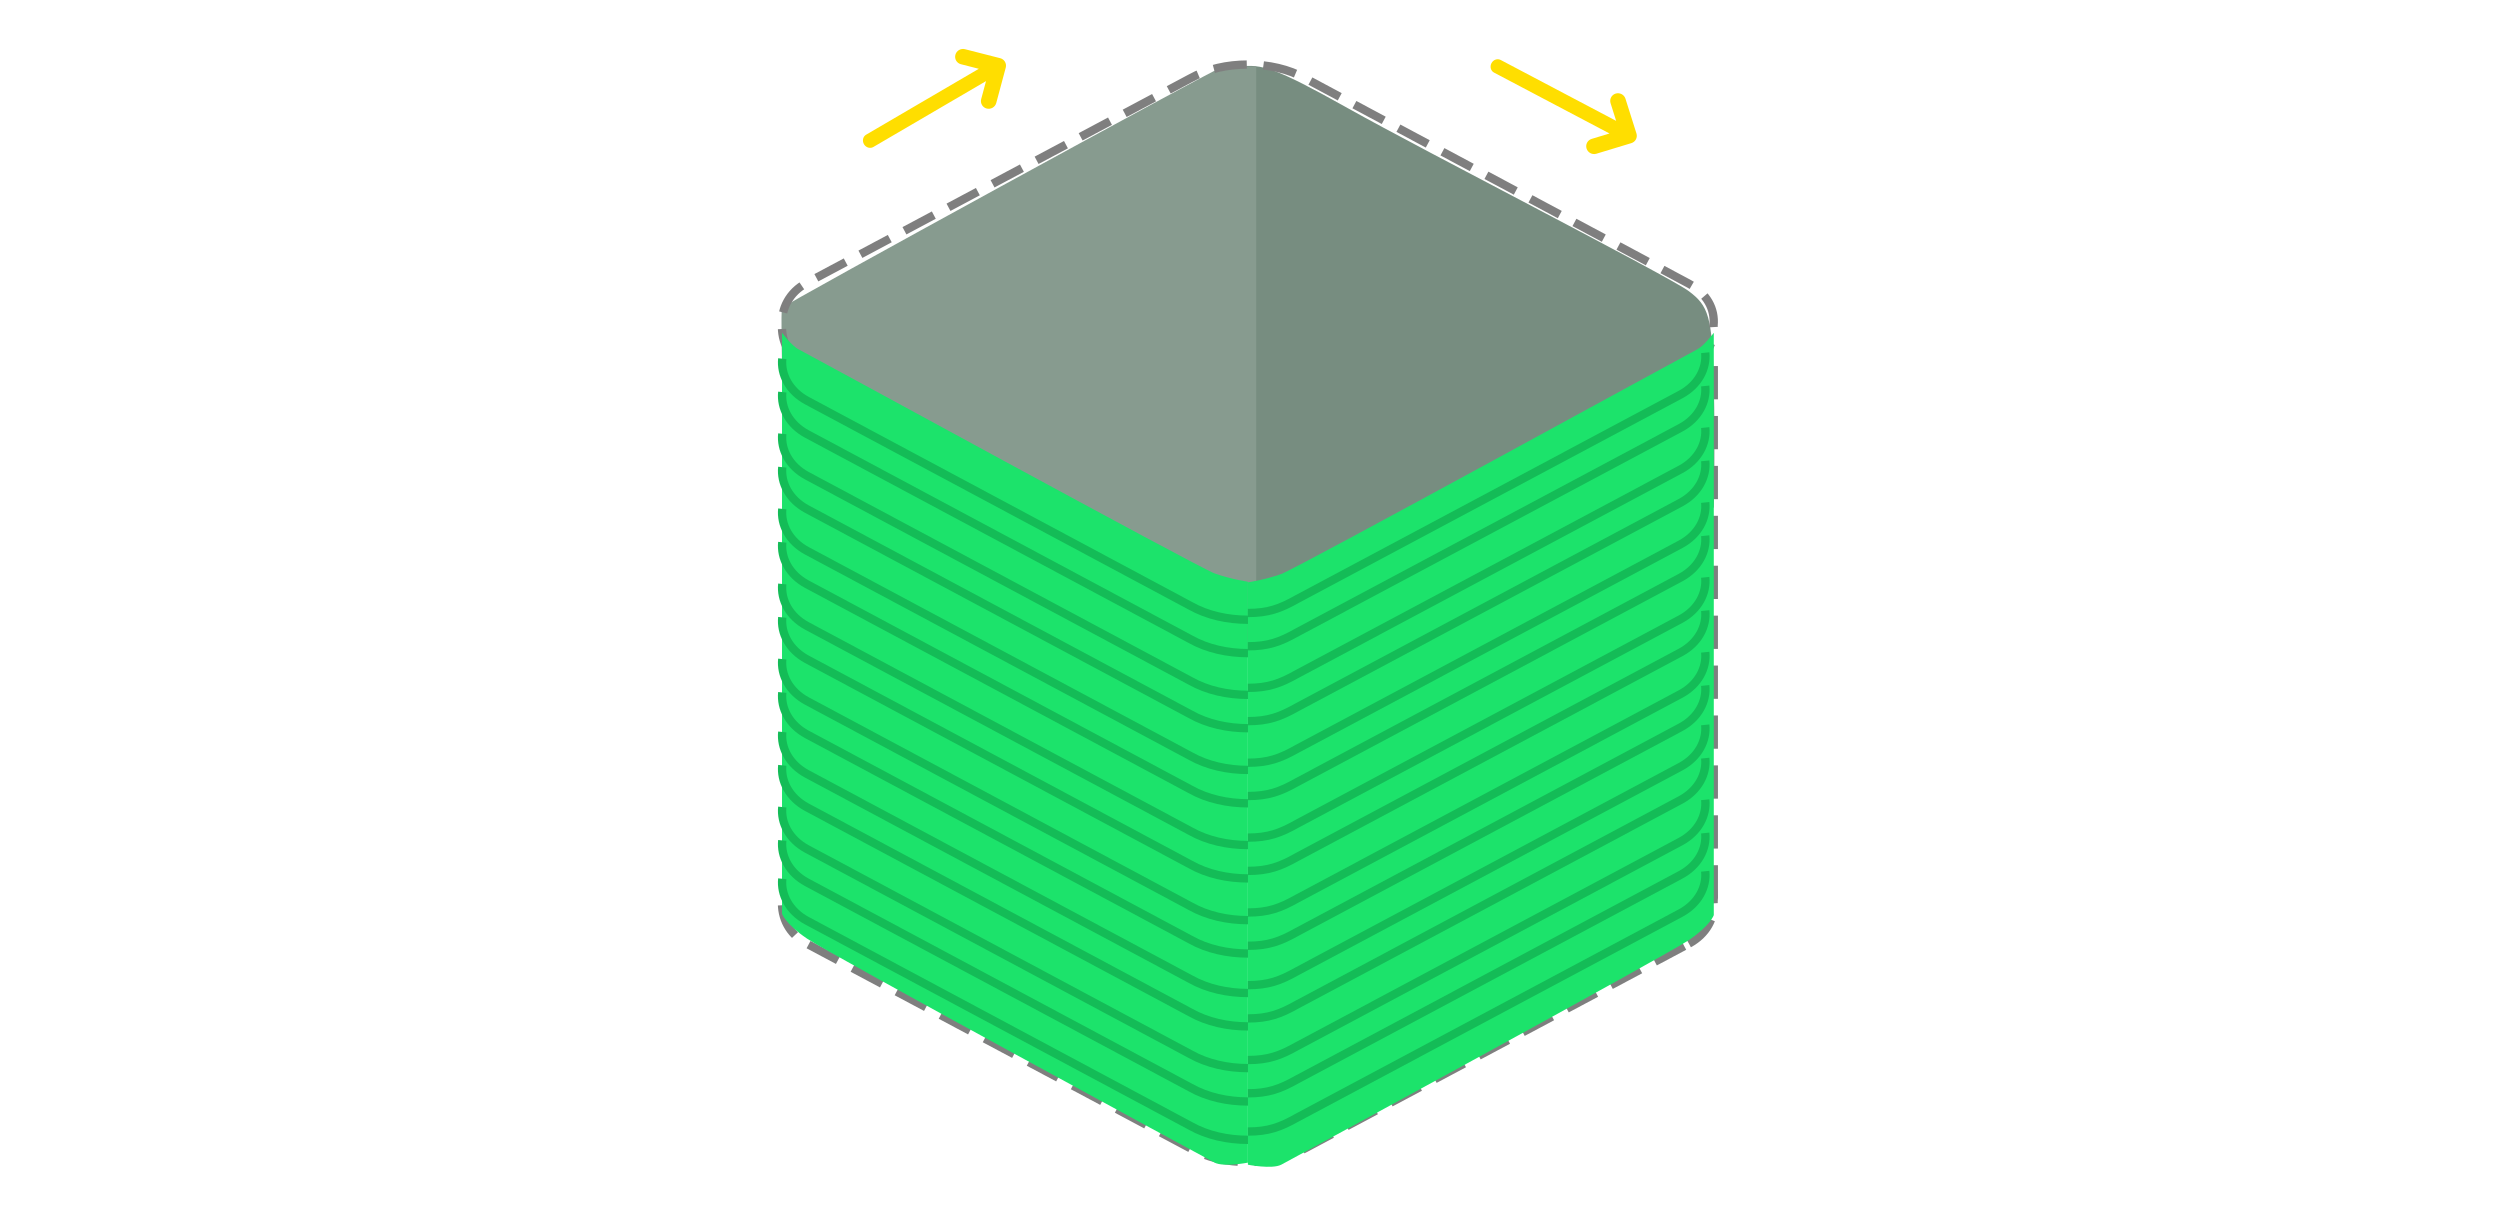
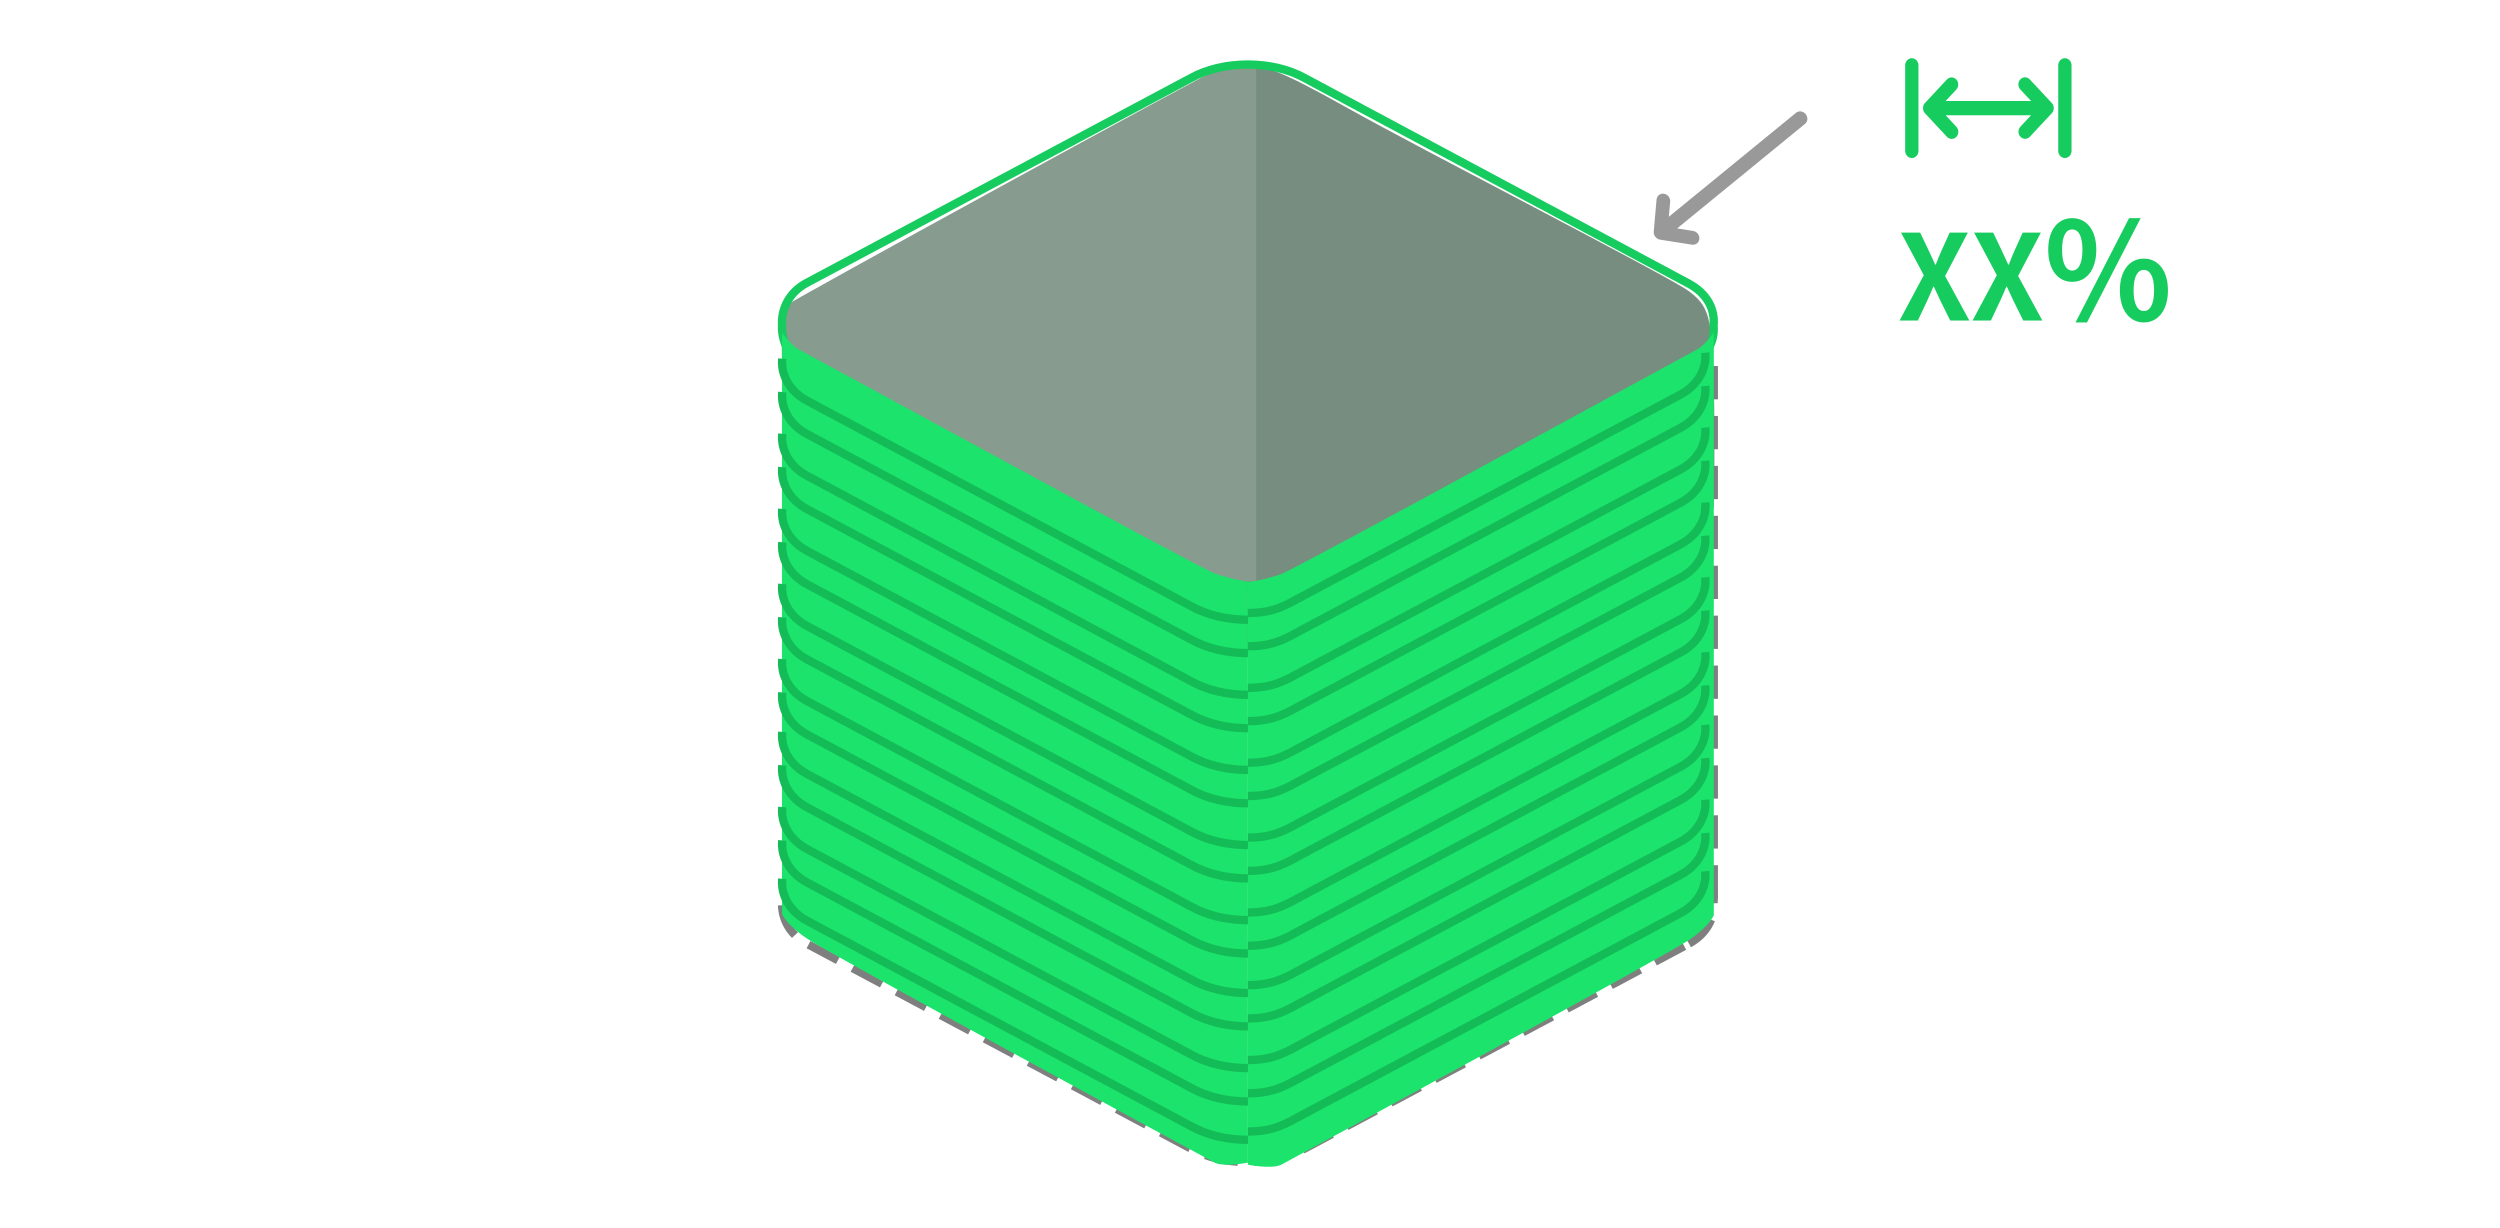
<svg xmlns="http://www.w3.org/2000/svg" width="300.5px" height="147.5px">
  <path fill-rule="evenodd" fill="none" d="M-0.002,-0.001 L299.998,-0.001 L299.998,146.999 L-0.002,146.999 L-0.002,-0.001 Z" />
  <path fill-rule="evenodd" fill="rgb(119, 141, 128)" d="M148.998,8.000 C151.628,7.693 153.162,8.044 161.999,13.000 C171.118,18.114 200.663,33.245 202.998,35.000 C205.335,36.754 205.817,37.986 205.999,46.000 C206.180,54.013 205.999,61.000 205.999,61.000 L148.998,79.000 L145.999,62.000 C145.999,62.000 146.369,8.307 148.998,8.000 Z" />
-   <path fill-rule="evenodd" fill="rgb(135, 155, 143)" d="M93.999,44.000 C93.999,44.000 93.853,37.339 93.999,37.000 C94.144,36.661 146.531,8.000 146.999,8.000 C147.110,7.999 148.229,7.999 149.256,8.000 C150.164,8.000 150.998,8.000 150.998,8.000 L150.998,11.000 L150.998,74.000 L93.999,44.000 Z" />
-   <path fill-rule="evenodd" stroke="rgb(127, 127, 127)" stroke-width="1px" stroke-dasharray="4, 2" stroke-linecap="butt" stroke-linejoin="miter" fill="none" d="M203.009,113.420 C205.147,112.271 206.161,110.277 205.968,108.395 C206.175,106.401 205.147,104.517 203.009,103.369 L156.921,78.698 C154.880,77.550 152.436,77.024 149.991,77.024 C147.547,77.024 145.089,77.550 143.047,78.698 L96.960,103.272 C94.821,104.421 93.905,106.415 94.002,108.297 C93.905,110.290 94.821,112.271 96.960,113.420 L143.047,138.006 C145.089,139.156 147.534,139.682 149.991,139.682 C152.436,139.682 154.880,139.156 156.921,138.006 L203.009,113.420 Z" />
-   <path fill-rule="evenodd" stroke="rgb(127, 127, 127)" stroke-width="1px" stroke-dasharray="4, 2" stroke-linecap="butt" stroke-linejoin="miter" fill="none" d="M203.009,44.154 C205.147,43.005 206.161,41.011 205.968,39.129 C206.175,37.135 205.147,35.252 203.009,34.102 L156.921,9.432 C154.880,8.283 152.436,7.758 149.991,7.758 C147.547,7.758 145.089,8.283 143.047,9.432 L96.960,34.006 C94.821,35.155 93.905,37.149 94.002,39.031 C93.905,41.025 94.821,43.005 96.960,44.154 L143.047,68.740 C145.089,69.890 147.534,70.416 149.991,70.416 C152.436,70.416 154.880,69.890 156.921,68.740 L203.009,44.154 Z" />
+   <path fill-rule="evenodd" fill="rgb(135, 155, 143)" d="M93.999,44.000 C93.999,44.000 93.853,37.339 93.999,37.000 C94.144,36.661 146.531,8.001 146.999,8.000 C147.110,8.000 148.229,8.000 149.256,8.000 C150.164,8.000 150.998,8.000 150.998,8.000 L150.998,11.000 L150.998,74.000 L93.999,44.000 Z" />
+   <path fill-rule="evenodd" stroke="rgb(127, 127, 127)" stroke-width="1px" stroke-dasharray="4, 2" stroke-linecap="butt" stroke-linejoin="miter" fill="none" d="M203.009,113.420 C205.147,112.271 206.161,110.277 205.968,108.395 C206.175,106.401 205.147,104.518 203.009,103.369 L156.921,78.699 C154.880,77.550 152.436,77.024 149.991,77.024 C147.547,77.024 145.089,77.550 143.047,78.699 L96.960,103.272 C94.821,104.421 93.905,106.415 94.002,108.297 C93.905,110.291 94.821,112.271 96.960,113.420 L143.047,138.006 C145.089,139.156 147.534,139.682 149.991,139.682 C152.436,139.682 154.880,139.156 156.921,138.006 L203.009,113.420 Z" />
+   <path fill-rule="evenodd" stroke="rgb(23, 204, 95)" stroke-width="1px" stroke-linecap="butt" stroke-linejoin="miter" fill="none" d="M203.009,44.154 C205.147,43.005 206.161,41.011 205.968,39.129 C206.175,37.136 205.147,35.252 203.009,34.102 L156.921,9.433 C154.880,8.283 152.436,7.758 149.991,7.758 C147.547,7.758 145.089,8.283 143.047,9.433 L96.960,34.006 C94.821,35.155 93.905,37.149 94.002,39.031 C93.905,41.025 94.821,43.005 96.960,44.154 L143.047,68.741 C145.089,69.890 147.534,70.416 149.991,70.416 C152.436,70.416 154.880,69.890 156.921,68.741 L203.009,44.154 Z" />
  <path fill-rule="evenodd" stroke="rgb(127, 127, 127)" stroke-width="1px" stroke-dasharray="4, 2" stroke-linecap="butt" stroke-linejoin="miter" fill="none" d="M94.997,43.999 L94.997,107.999 " />
  <path fill-rule="evenodd" stroke="rgb(127, 127, 127)" stroke-width="1px" stroke-dasharray="4, 2" stroke-linecap="butt" stroke-linejoin="miter" fill="none" d="M205.997,43.999 L205.997,107.999 " />
-   <path fill-rule="evenodd" stroke="rgb(127, 127, 127)" stroke-width="1px" stroke-dasharray="4, 2" stroke-linecap="butt" stroke-linejoin="miter" fill="none" d="M150.997,71.998 L150.997,139.998 " />
-   <path fill-rule="evenodd" fill="rgb(28, 227, 107)" d="M149.998,69.999 C149.998,69.999 152.061,69.694 153.998,68.999 C155.936,68.305 203.218,42.372 203.998,41.999 C204.779,41.627 205.998,40.000 205.998,40.000 L205.998,110.000 C205.998,110.000 205.599,111.233 202.998,113.000 C200.399,114.767 155.104,139.436 153.998,140.000 C152.893,140.563 149.998,140.000 149.998,140.000 L149.998,69.999 Z" />
+   <path fill-rule="evenodd" stroke="rgb(127, 127, 127)" stroke-width="1px" stroke-dasharray="4, 2" stroke-linecap="butt" stroke-linejoin="miter" fill="none" d="M150.997,71.999 L150.997,139.998 " />
+   <path fill-rule="evenodd" fill="rgb(28, 227, 107)" d="M149.998,70.000 C149.998,70.000 152.061,69.694 153.998,69.000 C155.936,68.305 203.218,42.372 203.998,42.000 C204.779,41.628 205.998,40.000 205.998,40.000 L205.998,110.000 C205.998,110.000 205.599,111.233 202.998,113.000 C200.399,114.767 155.104,139.436 153.998,140.000 C152.893,140.563 149.998,140.000 149.998,140.000 L149.998,70.000 Z" />
  <path fill-rule="evenodd" fill="rgb(28, 227, 107)" d="M149.998,69.925 C149.998,69.925 147.936,69.620 145.999,68.927 C144.061,68.235 96.779,42.366 95.998,41.995 C95.218,41.623 93.998,40.000 93.998,40.000 L93.998,109.825 C93.998,109.825 94.399,111.055 96.999,112.818 C99.598,114.580 144.893,139.188 145.999,139.750 C147.104,140.312 149.998,139.750 149.998,139.750 L149.998,69.925 Z" />
  <path fill-rule="evenodd" stroke="rgb(20, 188, 87)" stroke-width="1px" stroke-linecap="butt" stroke-linejoin="miter" fill="none" d="M149.992,136.011 C152.436,136.011 153.880,135.485 155.921,134.336 L202.010,109.749 C204.148,108.600 205.162,106.606 204.968,104.724 " />
-   <path fill-rule="evenodd" stroke="rgb(20, 188, 87)" stroke-width="1px" stroke-linecap="butt" stroke-linejoin="miter" fill="none" d="M149.992,131.416 C152.436,131.416 153.880,130.890 155.921,129.741 L202.010,105.154 C204.148,104.005 205.162,102.011 204.968,100.129 " />
-   <path fill-rule="evenodd" stroke="rgb(20, 188, 87)" stroke-width="1px" stroke-linecap="butt" stroke-linejoin="miter" fill="none" d="M149.992,127.416 C152.436,127.416 153.880,126.890 155.921,125.741 L202.010,101.154 C204.148,100.005 205.162,98.011 204.968,96.129 " />
-   <path fill-rule="evenodd" stroke="rgb(20, 188, 87)" stroke-width="1px" stroke-linecap="butt" stroke-linejoin="miter" fill="none" d="M149.992,122.416 C152.436,122.416 153.880,121.890 155.921,120.741 L202.010,96.154 C204.148,95.005 205.162,93.011 204.968,91.129 " />
+   <path fill-rule="evenodd" stroke="rgb(20, 188, 87)" stroke-width="1px" stroke-linecap="butt" stroke-linejoin="miter" fill="none" d="M149.992,131.416 C152.436,131.416 153.880,130.890 155.921,129.741 L202.010,105.154 C204.148,104.005 205.162,102.012 204.968,100.129 " />
+   <path fill-rule="evenodd" stroke="rgb(20, 188, 87)" stroke-width="1px" stroke-linecap="butt" stroke-linejoin="miter" fill="none" d="M149.992,127.416 C152.436,127.416 153.880,126.890 155.921,125.741 L202.010,101.154 C204.148,100.005 205.162,98.012 204.968,96.129 " />
+   <path fill-rule="evenodd" stroke="rgb(20, 188, 87)" stroke-width="1px" stroke-linecap="butt" stroke-linejoin="miter" fill="none" d="M149.992,122.416 C152.436,122.416 153.880,121.890 155.921,120.741 L202.010,96.154 C204.148,95.005 205.162,93.012 204.968,91.129 " />
  <path fill-rule="evenodd" stroke="rgb(20, 188, 87)" stroke-width="1px" stroke-linecap="butt" stroke-linejoin="miter" fill="none" d="M149.992,118.416 C152.436,118.416 153.880,117.890 155.921,116.741 L202.010,92.154 C204.148,91.005 205.162,89.012 204.968,87.129 " />
-   <path fill-rule="evenodd" stroke="rgb(20, 188, 87)" stroke-width="1px" stroke-linecap="butt" stroke-linejoin="miter" fill="none" d="M149.992,113.682 C152.436,113.682 153.880,113.156 155.921,112.007 L202.010,87.420 C204.148,86.271 205.162,84.277 204.968,82.394 " />
-   <path fill-rule="evenodd" stroke="rgb(20, 188, 87)" stroke-width="1px" stroke-linecap="butt" stroke-linejoin="miter" fill="none" d="M149.992,109.682 C152.436,109.682 153.880,109.156 155.921,108.007 L202.010,83.420 C204.148,82.271 205.162,80.277 204.968,78.394 " />
-   <path fill-rule="evenodd" stroke="rgb(20, 188, 87)" stroke-width="1px" stroke-linecap="butt" stroke-linejoin="miter" fill="none" d="M149.992,104.682 C152.436,104.682 153.880,104.156 155.921,103.006 L202.010,78.420 C204.148,77.271 205.162,75.277 204.968,73.395 " />
-   <path fill-rule="evenodd" stroke="rgb(20, 188, 87)" stroke-width="1px" stroke-linecap="butt" stroke-linejoin="miter" fill="none" d="M149.992,100.682 C152.436,100.682 153.880,100.156 155.921,99.006 L202.010,74.420 C204.148,73.271 205.162,71.277 204.968,69.395 " />
-   <path fill-rule="evenodd" stroke="rgb(20, 188, 87)" stroke-width="1px" stroke-linecap="butt" stroke-linejoin="miter" fill="none" d="M149.992,95.682 C152.436,95.682 153.880,95.156 155.921,94.007 L202.010,69.420 C204.148,68.271 205.162,66.277 204.968,64.394 " />
-   <path fill-rule="evenodd" stroke="rgb(20, 188, 87)" stroke-width="1px" stroke-linecap="butt" stroke-linejoin="miter" fill="none" d="M149.992,91.682 C152.436,91.682 153.880,91.156 155.921,90.007 L202.010,65.420 C204.148,64.271 205.162,62.277 204.968,60.395 " />
-   <path fill-rule="evenodd" stroke="rgb(20, 188, 87)" stroke-width="1px" stroke-linecap="butt" stroke-linejoin="miter" fill="none" d="M149.992,86.682 C152.436,86.682 153.880,86.156 155.921,85.006 L202.010,60.420 C204.148,59.271 205.162,57.277 204.968,55.394 " />
-   <path fill-rule="evenodd" stroke="rgb(20, 188, 87)" stroke-width="1px" stroke-linecap="butt" stroke-linejoin="miter" fill="none" d="M149.992,82.682 C152.436,82.682 153.880,82.156 155.921,81.007 L202.010,56.420 C204.148,55.271 205.162,53.277 204.968,51.394 " />
-   <path fill-rule="evenodd" stroke="rgb(20, 188, 87)" stroke-width="1px" stroke-linecap="butt" stroke-linejoin="miter" fill="none" d="M149.992,77.682 C152.436,77.682 153.880,77.156 155.921,76.006 L202.010,51.420 C204.148,50.271 205.162,48.277 204.968,46.395 " />
-   <path fill-rule="evenodd" stroke="rgb(20, 188, 87)" stroke-width="1px" stroke-linecap="butt" stroke-linejoin="miter" fill="none" d="M149.992,73.682 C152.436,73.682 153.880,73.156 155.921,72.006 L202.010,47.420 C204.148,46.271 205.162,44.277 204.968,42.395 " />
+   <path fill-rule="evenodd" stroke="rgb(20, 188, 87)" stroke-width="1px" stroke-linecap="butt" stroke-linejoin="miter" fill="none" d="M149.992,113.682 C152.436,113.682 153.880,113.156 155.921,112.007 L202.010,87.420 C204.148,86.271 205.162,84.277 204.968,82.395 " />
+   <path fill-rule="evenodd" stroke="rgb(20, 188, 87)" stroke-width="1px" stroke-linecap="butt" stroke-linejoin="miter" fill="none" d="M149.992,109.682 C152.436,109.682 153.880,109.156 155.921,108.007 L202.010,83.420 C204.148,82.271 205.162,80.277 204.968,78.395 " />
+   <path fill-rule="evenodd" stroke="rgb(20, 188, 87)" stroke-width="1px" stroke-linecap="butt" stroke-linejoin="miter" fill="none" d="M149.992,104.682 C152.436,104.682 153.880,104.156 155.921,103.007 L202.010,78.420 C204.148,77.271 205.162,75.277 204.968,73.395 " />
+   <path fill-rule="evenodd" stroke="rgb(20, 188, 87)" stroke-width="1px" stroke-linecap="butt" stroke-linejoin="miter" fill="none" d="M149.992,100.682 C152.436,100.682 153.880,100.156 155.921,99.007 L202.010,74.420 C204.148,73.271 205.162,71.277 204.968,69.395 " />
+   <path fill-rule="evenodd" stroke="rgb(20, 188, 87)" stroke-width="1px" stroke-linecap="butt" stroke-linejoin="miter" fill="none" d="M149.992,95.682 C152.436,95.682 153.880,95.156 155.921,94.007 L202.010,69.420 C204.148,68.271 205.162,66.277 204.968,64.395 " />
+   <path fill-rule="evenodd" stroke="rgb(20, 188, 87)" stroke-width="1px" stroke-linecap="butt" stroke-linejoin="miter" fill="none" d="M149.992,91.682 C152.436,91.682 153.880,91.156 155.921,90.007 L202.010,65.420 C204.148,64.271 205.162,62.278 204.968,60.395 " />
+   <path fill-rule="evenodd" stroke="rgb(20, 188, 87)" stroke-width="1px" stroke-linecap="butt" stroke-linejoin="miter" fill="none" d="M149.992,86.682 C152.436,86.682 153.880,86.156 155.921,85.007 L202.010,60.420 C204.148,59.271 205.162,57.277 204.968,55.395 " />
+   <path fill-rule="evenodd" stroke="rgb(20, 188, 87)" stroke-width="1px" stroke-linecap="butt" stroke-linejoin="miter" fill="none" d="M149.992,82.682 C152.436,82.682 153.880,82.156 155.921,81.007 L202.010,56.420 C204.148,55.271 205.162,53.277 204.968,51.395 " />
+   <path fill-rule="evenodd" stroke="rgb(20, 188, 87)" stroke-width="1px" stroke-linecap="butt" stroke-linejoin="miter" fill="none" d="M149.992,77.682 C152.436,77.682 153.880,77.156 155.921,76.007 L202.010,51.420 C204.148,50.271 205.162,48.277 204.968,46.395 " />
+   <path fill-rule="evenodd" stroke="rgb(20, 188, 87)" stroke-width="1px" stroke-linecap="butt" stroke-linejoin="miter" fill="none" d="M149.992,73.682 C152.436,73.682 153.880,73.156 155.921,72.007 L202.010,47.420 C204.148,46.271 205.162,44.277 204.968,42.395 " />
  <path fill-rule="evenodd" stroke="rgb(20, 188, 87)" stroke-width="1px" stroke-linecap="butt" stroke-linejoin="miter" fill="none" d="M150.004,137.008 C147.561,137.008 145.116,136.481 143.076,135.328 L96.987,110.668 C94.849,109.516 93.835,107.516 94.029,105.628 " />
-   <path fill-rule="evenodd" stroke="rgb(20, 188, 87)" stroke-width="1px" stroke-linecap="butt" stroke-linejoin="miter" fill="none" d="M150.004,132.399 C147.561,132.399 145.116,131.872 143.076,130.719 L96.987,106.060 C94.849,104.907 93.835,102.907 94.029,101.019 " />
-   <path fill-rule="evenodd" stroke="rgb(20, 188, 87)" stroke-width="1px" stroke-linecap="butt" stroke-linejoin="miter" fill="none" d="M150.004,128.388 C147.561,128.388 145.116,127.860 143.076,126.708 L96.987,102.047 C94.849,100.895 93.835,98.895 94.029,97.007 " />
-   <path fill-rule="evenodd" stroke="rgb(20, 188, 87)" stroke-width="1px" stroke-linecap="butt" stroke-linejoin="miter" fill="none" d="M150.004,123.373 C147.561,123.373 145.116,122.845 143.076,121.693 L96.987,97.032 C94.849,95.880 93.835,93.881 94.029,91.993 " />
+   <path fill-rule="evenodd" stroke="rgb(20, 188, 87)" stroke-width="1px" stroke-linecap="butt" stroke-linejoin="miter" fill="none" d="M150.004,132.399 C147.561,132.399 145.116,131.872 143.076,130.719 L96.987,106.060 C94.849,104.907 93.835,102.908 94.029,101.020 " />
+   <path fill-rule="evenodd" stroke="rgb(20, 188, 87)" stroke-width="1px" stroke-linecap="butt" stroke-linejoin="miter" fill="none" d="M150.004,128.388 C147.561,128.388 145.116,127.860 143.076,126.708 L96.987,102.048 C94.849,100.895 93.835,98.896 94.029,97.008 " />
+   <path fill-rule="evenodd" stroke="rgb(20, 188, 87)" stroke-width="1px" stroke-linecap="butt" stroke-linejoin="miter" fill="none" d="M150.004,123.373 C147.561,123.373 145.116,122.846 143.076,121.693 L96.987,97.033 C94.849,95.881 93.835,93.881 94.029,91.993 " />
  <path fill-rule="evenodd" stroke="rgb(20, 188, 87)" stroke-width="1px" stroke-linecap="butt" stroke-linejoin="miter" fill="none" d="M150.004,119.361 C147.561,119.361 145.116,118.833 143.076,117.681 L96.987,93.021 C94.849,91.869 93.835,89.869 94.029,87.981 " />
-   <path fill-rule="evenodd" stroke="rgb(20, 188, 87)" stroke-width="1px" stroke-linecap="butt" stroke-linejoin="miter" fill="none" d="M150.004,114.612 C147.561,114.612 145.116,114.085 143.076,112.933 L96.987,88.272 C94.849,87.120 93.835,85.121 94.029,83.232 " />
-   <path fill-rule="evenodd" stroke="rgb(20, 188, 87)" stroke-width="1px" stroke-linecap="butt" stroke-linejoin="miter" fill="none" d="M150.004,110.601 C147.561,110.601 145.116,110.073 143.076,108.920 L96.987,84.261 C94.849,83.108 93.835,81.109 94.029,79.220 " />
-   <path fill-rule="evenodd" stroke="rgb(20, 188, 87)" stroke-width="1px" stroke-linecap="butt" stroke-linejoin="miter" fill="none" d="M150.004,105.586 C147.561,105.586 145.116,105.058 143.076,103.905 L96.987,79.246 C94.849,78.093 93.835,76.094 94.029,74.206 " />
-   <path fill-rule="evenodd" stroke="rgb(20, 188, 87)" stroke-width="1px" stroke-linecap="butt" stroke-linejoin="miter" fill="none" d="M150.004,101.574 C147.561,101.574 145.116,101.046 143.076,99.893 L96.987,75.234 C94.849,74.081 93.835,72.082 94.029,70.194 " />
-   <path fill-rule="evenodd" stroke="rgb(20, 188, 87)" stroke-width="1px" stroke-linecap="butt" stroke-linejoin="miter" fill="none" d="M150.004,96.559 C147.561,96.559 145.116,96.031 143.076,94.879 L96.987,70.219 C94.849,69.066 93.835,67.067 94.029,65.179 " />
-   <path fill-rule="evenodd" stroke="rgb(20, 188, 87)" stroke-width="1px" stroke-linecap="butt" stroke-linejoin="miter" fill="none" d="M150.004,92.547 C147.561,92.547 145.116,92.020 143.076,90.867 L96.987,66.207 C94.849,65.055 93.835,63.055 94.029,61.167 " />
-   <path fill-rule="evenodd" stroke="rgb(20, 188, 87)" stroke-width="1px" stroke-linecap="butt" stroke-linejoin="miter" fill="none" d="M150.004,87.532 C147.561,87.532 145.116,87.005 143.076,85.852 L96.987,61.192 C94.849,60.040 93.835,58.040 94.029,56.152 " />
+   <path fill-rule="evenodd" stroke="rgb(20, 188, 87)" stroke-width="1px" stroke-linecap="butt" stroke-linejoin="miter" fill="none" d="M150.004,114.612 C147.561,114.612 145.116,114.086 143.076,112.933 L96.987,88.273 C94.849,87.120 93.835,85.121 94.029,83.233 " />
+   <path fill-rule="evenodd" stroke="rgb(20, 188, 87)" stroke-width="1px" stroke-linecap="butt" stroke-linejoin="miter" fill="none" d="M150.004,110.601 C147.561,110.601 145.116,110.073 143.076,108.921 L96.987,84.261 C94.849,83.108 93.835,81.109 94.029,79.221 " />
+   <path fill-rule="evenodd" stroke="rgb(20, 188, 87)" stroke-width="1px" stroke-linecap="butt" stroke-linejoin="miter" fill="none" d="M150.004,105.586 C147.561,105.586 145.116,105.058 143.076,103.906 L96.987,79.246 C94.849,78.093 93.835,76.094 94.029,74.206 " />
+   <path fill-rule="evenodd" stroke="rgb(20, 188, 87)" stroke-width="1px" stroke-linecap="butt" stroke-linejoin="miter" fill="none" d="M150.004,101.574 C147.561,101.574 145.116,101.046 143.076,99.894 L96.987,75.234 C94.849,74.082 93.835,72.082 94.029,70.194 " />
+   <path fill-rule="evenodd" stroke="rgb(20, 188, 87)" stroke-width="1px" stroke-linecap="butt" stroke-linejoin="miter" fill="none" d="M150.004,96.559 C147.561,96.559 145.116,96.031 143.076,94.879 L96.987,70.220 C94.849,69.067 93.835,67.067 94.029,65.179 " />
+   <path fill-rule="evenodd" stroke="rgb(20, 188, 87)" stroke-width="1px" stroke-linecap="butt" stroke-linejoin="miter" fill="none" d="M150.004,92.547 C147.561,92.547 145.116,92.020 143.076,90.867 L96.987,66.207 C94.849,65.055 93.835,63.056 94.029,61.167 " />
+   <path fill-rule="evenodd" stroke="rgb(20, 188, 87)" stroke-width="1px" stroke-linecap="butt" stroke-linejoin="miter" fill="none" d="M150.004,87.532 C147.561,87.532 145.116,87.005 143.076,85.852 L96.987,61.192 C94.849,60.040 93.835,58.041 94.029,56.152 " />
  <path fill-rule="evenodd" stroke="rgb(20, 188, 87)" stroke-width="1px" stroke-linecap="butt" stroke-linejoin="miter" fill="none" d="M150.004,83.521 C147.561,83.521 145.116,82.993 143.076,81.840 L96.987,57.180 C94.849,56.028 93.835,54.029 94.029,52.140 " />
-   <path fill-rule="evenodd" stroke="rgb(20, 188, 87)" stroke-width="1px" stroke-linecap="butt" stroke-linejoin="miter" fill="none" d="M150.004,78.506 C147.561,78.506 145.116,77.978 143.076,76.826 L96.987,52.166 C94.849,51.013 93.835,49.014 94.029,47.126 " />
-   <path fill-rule="evenodd" stroke="rgb(20, 188, 87)" stroke-width="1px" stroke-linecap="butt" stroke-linejoin="miter" fill="none" d="M150.004,74.494 C147.561,74.494 145.116,73.966 143.076,72.813 L96.987,48.154 C94.849,47.001 93.835,45.002 94.029,43.114 " />
-   <path fill-rule="evenodd" fill="rgb(255, 222, 0)" d="M196.088,17.204 L191.867,18.483 C191.377,18.623 190.859,18.344 190.706,17.858 C190.551,17.372 190.818,16.855 191.302,16.700 L193.461,16.045 L179.581,8.725 C179.190,8.519 179.053,8.012 179.274,7.594 C179.495,7.174 179.990,7.002 180.381,7.208 L194.260,14.528 L193.583,12.379 C193.447,11.895 193.723,11.394 194.205,11.248 C194.687,11.102 195.203,11.363 195.372,11.838 L196.701,16.042 C196.856,16.535 196.582,17.055 196.088,17.204 Z" />
-   <path fill-rule="evenodd" fill="rgb(255, 222, 0)" d="M120.890,8.130 L119.747,12.390 C119.607,12.881 119.097,13.173 118.603,13.047 C118.109,12.921 117.811,12.422 117.934,11.929 L118.519,9.750 L104.973,17.671 C104.591,17.894 104.089,17.743 103.850,17.335 C103.610,16.925 103.726,16.414 104.106,16.191 L117.653,8.269 L115.471,7.711 C114.987,7.570 114.708,7.071 114.838,6.585 C114.969,6.098 115.463,5.798 115.955,5.905 L120.228,6.996 C120.727,7.125 121.025,7.632 120.890,8.130 Z" />
+   <path fill-rule="evenodd" stroke="rgb(20, 188, 87)" stroke-width="1px" stroke-linecap="butt" stroke-linejoin="miter" fill="none" d="M150.004,78.506 C147.561,78.506 145.116,77.978 143.076,76.826 L96.987,52.166 C94.849,51.014 93.835,49.014 94.029,47.126 " />
+   <path fill-rule="evenodd" stroke="rgb(20, 188, 87)" stroke-width="1px" stroke-linecap="butt" stroke-linejoin="miter" fill="none" d="M150.004,74.494 C147.561,74.494 145.116,73.966 143.076,72.814 L96.987,48.154 C94.849,47.001 93.835,45.002 94.029,43.114 " />
+   <path fill-rule="evenodd" fill="rgb(153, 153, 153)" d="M216.952,14.899 L201.591,27.455 L203.530,27.761 C203.977,27.840 204.303,28.264 204.263,28.714 C204.223,29.165 203.832,29.475 203.385,29.412 L199.528,28.804 C199.420,28.787 199.314,28.748 199.216,28.689 C199.145,28.647 199.087,28.587 199.031,28.527 C199.011,28.505 198.985,28.494 198.967,28.470 C198.948,28.447 198.943,28.419 198.928,28.395 C198.883,28.325 198.838,28.255 198.814,28.175 C198.781,28.066 198.769,27.955 198.779,27.846 L199.120,23.955 C199.176,23.514 199.568,23.218 200.009,23.288 C200.450,23.357 200.780,23.766 200.757,24.213 L200.596,26.054 L215.896,13.547 C216.244,13.275 216.763,13.358 217.053,13.730 C217.346,14.104 217.300,14.627 216.952,14.899 Z" />
+   <path fill-rule="evenodd" fill="rgb(23, 204, 95)" d="M248.201,18.996 C247.758,18.996 247.400,18.612 247.400,18.139 L247.400,7.853 C247.400,7.380 247.758,6.996 248.201,6.996 C248.642,6.996 249.000,7.380 249.000,7.853 L249.000,18.139 C249.000,18.612 248.642,18.996 248.201,18.996 ZM243.966,16.458 C243.650,16.773 243.160,16.764 242.855,16.437 C242.550,16.111 242.541,15.584 242.835,15.247 L244.135,13.853 L233.866,13.853 L235.166,15.247 C235.470,15.584 235.465,16.119 235.157,16.449 C234.848,16.780 234.349,16.783 234.035,16.458 L231.370,13.604 C231.295,13.524 231.236,13.428 231.195,13.321 C231.171,13.260 231.168,13.194 231.159,13.129 C231.152,13.084 231.134,13.043 231.134,12.996 C231.134,12.947 231.152,12.906 231.159,12.860 C231.169,12.796 231.172,12.731 231.195,12.671 C231.236,12.564 231.296,12.468 231.371,12.388 L234.035,9.533 C234.351,9.219 234.841,9.228 235.146,9.554 C235.451,9.880 235.460,10.406 235.166,10.744 L233.865,12.138 L244.135,12.138 L242.833,10.744 C242.531,10.408 242.536,9.873 242.844,9.543 C243.153,9.213 243.652,9.207 243.966,9.533 L246.633,12.391 C246.944,12.725 246.944,13.267 246.633,13.602 L243.966,16.458 ZM229.800,18.996 C229.359,18.996 229.001,18.612 229.001,18.139 L229.001,7.853 C229.001,7.380 229.359,6.996 229.800,6.996 C230.242,6.996 230.601,7.380 230.601,7.853 L230.601,18.139 C230.601,18.612 230.242,18.996 229.800,18.996 Z" />
+   <path fill-rule="evenodd" fill="rgb(23, 204, 95)" d="M257.689,38.759 C256.009,38.759 254.808,37.323 254.808,34.907 C254.808,32.474 256.009,31.086 257.689,31.086 C259.370,31.086 260.587,32.474 260.587,34.907 C260.587,37.323 259.370,38.759 257.689,38.759 ZM257.689,32.441 C257.001,32.441 256.457,33.127 256.457,34.907 C256.457,36.686 257.001,37.388 257.689,37.388 C258.377,37.388 258.922,36.686 258.922,34.907 C258.922,33.127 258.377,32.441 257.689,32.441 ZM249.478,38.759 L255.913,26.220 L257.305,26.220 L250.855,38.759 L249.478,38.759 ZM249.078,33.878 C247.382,33.878 246.197,32.457 246.197,30.025 C246.197,27.608 247.382,26.220 249.078,26.220 C250.775,26.220 251.975,27.608 251.975,30.025 C251.975,32.457 250.775,33.878 249.078,33.878 ZM249.078,27.576 C248.390,27.576 247.861,28.245 247.861,30.025 C247.861,31.804 248.390,32.523 249.078,32.523 C249.766,32.523 250.310,31.804 250.310,30.025 C250.310,28.245 249.766,27.576 249.078,27.576 ZM243.196,38.531 L242.033,36.189 C241.768,35.646 241.529,35.089 241.221,34.446 L241.165,34.446 C240.899,35.089 240.661,35.646 240.408,36.189 L239.302,38.531 L237.102,38.531 L240.016,33.075 L237.285,27.962 L239.582,27.962 L240.618,30.133 C240.857,30.633 241.081,31.147 241.389,31.804 L241.459,31.804 C241.711,31.147 241.921,30.633 242.145,30.133 L243.126,27.962 L245.311,27.962 L242.579,33.175 L245.493,38.531 L243.196,38.531 ZM234.418,38.531 L233.255,36.189 C232.989,35.646 232.751,35.089 232.443,34.446 L232.387,34.446 C232.120,35.089 231.883,35.646 231.630,36.189 L230.524,38.531 L228.325,38.531 L231.238,33.075 L228.507,27.962 L230.804,27.962 L231.840,30.133 C232.079,30.633 232.303,31.147 232.611,31.804 L232.681,31.804 C232.933,31.147 233.143,30.633 233.367,30.133 L234.348,27.962 L236.533,27.962 L233.802,33.175 L236.715,38.531 L234.418,38.531 Z" />
</svg>
